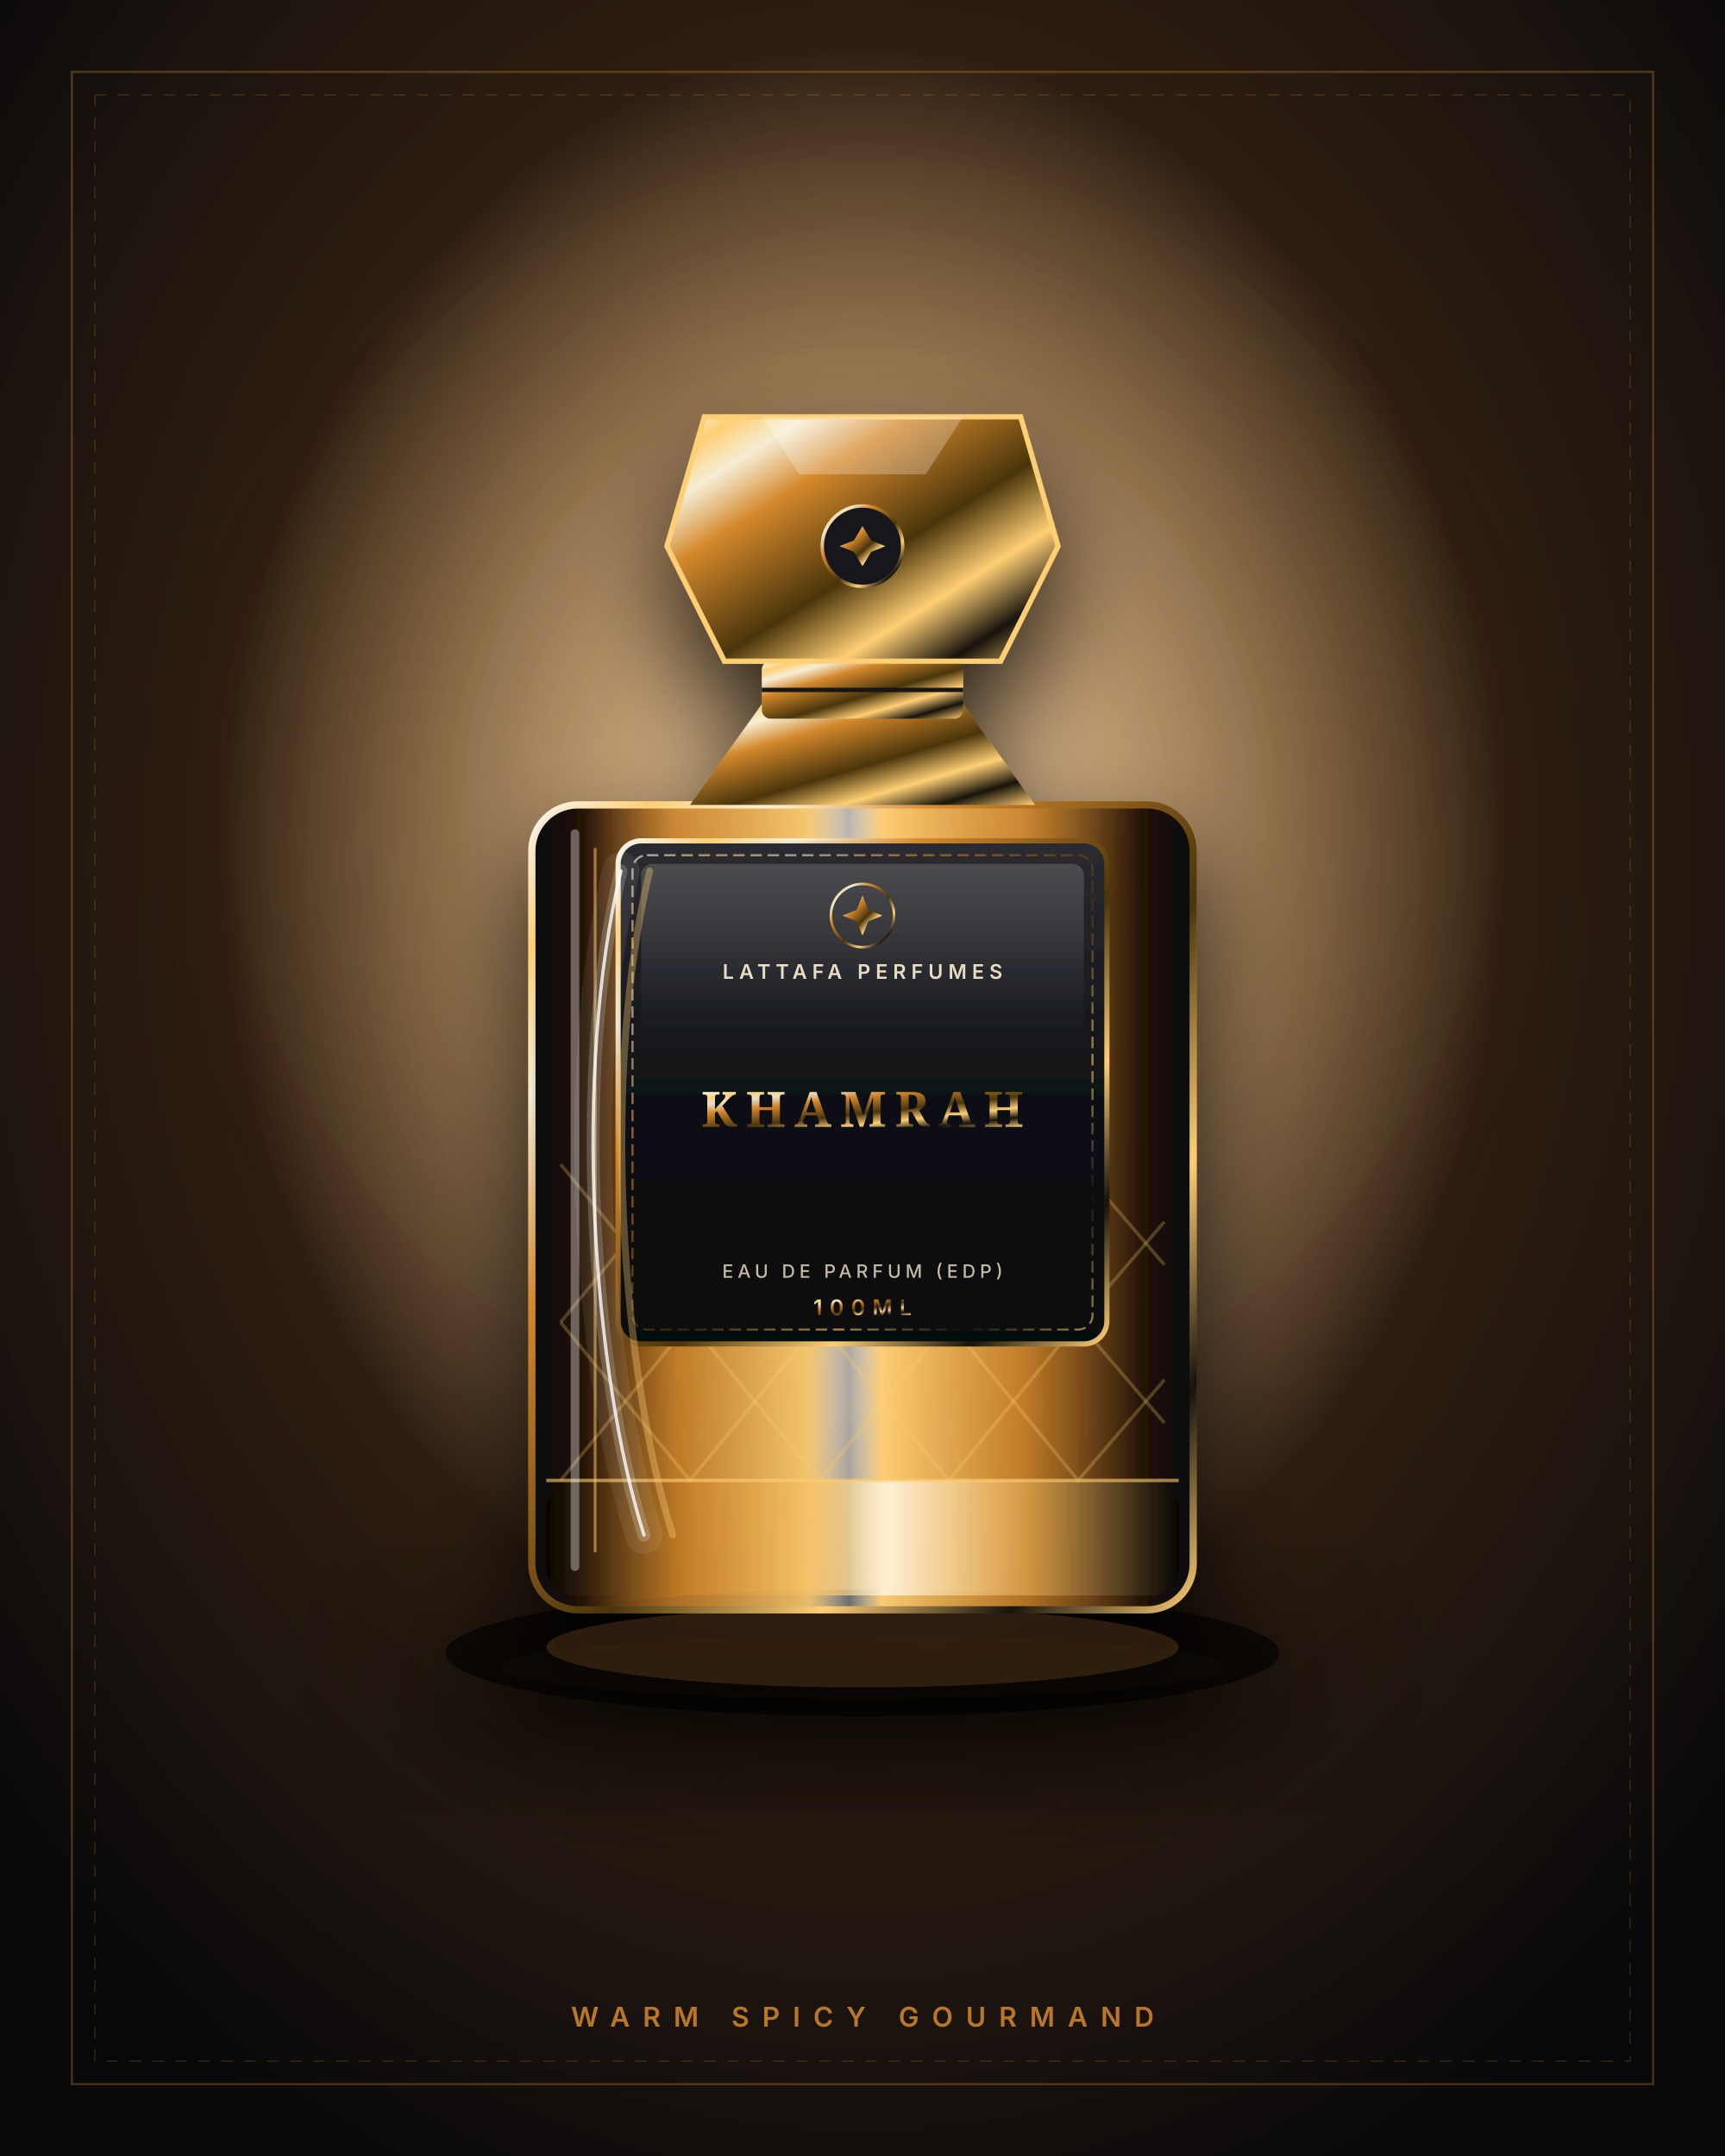
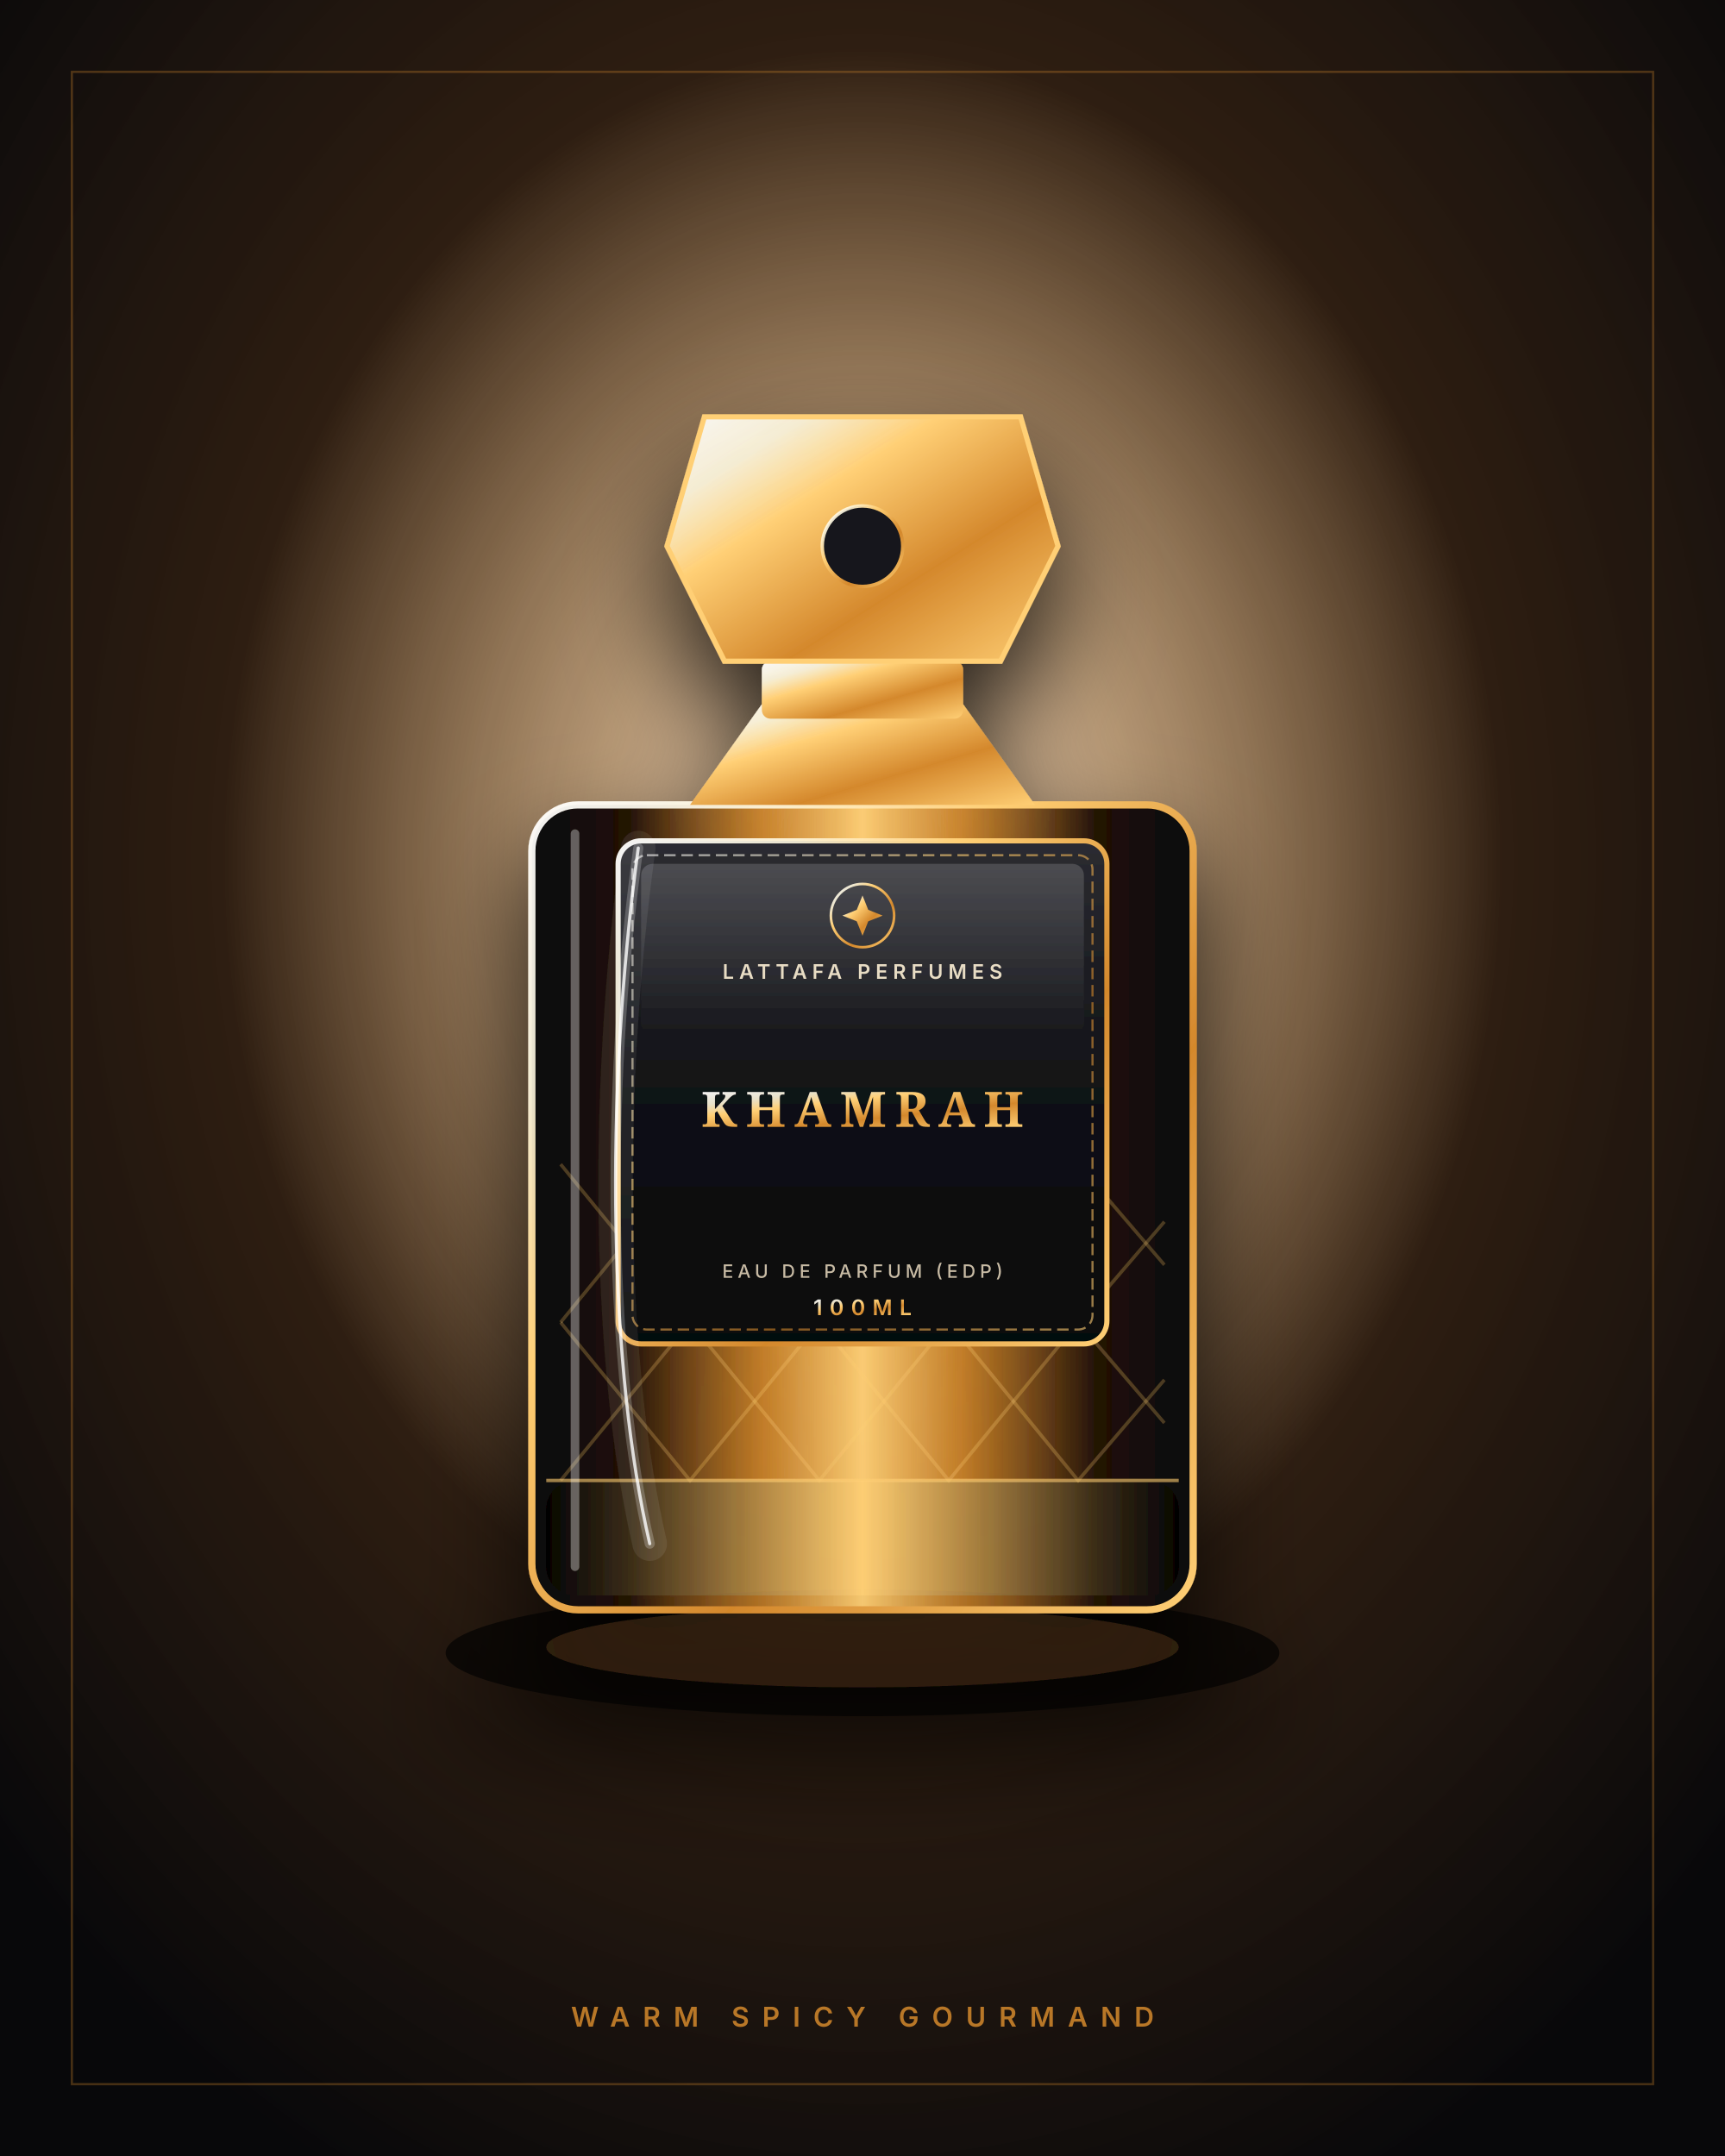
<svg xmlns="http://www.w3.org/2000/svg" viewBox="0 0 600 750" width="600" height="750">
  <defs>
    <radialGradient id="ambG" cx="50%" cy="40%" r="68%">
      <stop offset="0%" stop-color="#d4882c" stop-opacity="0.32" />
      <stop offset="55%" stop-color="#241306" stop-opacity="0.95" />
      <stop offset="100%" stop-color="#08080a" />
    </radialGradient>
    <linearGradient id="metalG" x1="0%" y1="0%" x2="100%" y2="100%">
      <stop offset="0%" stop-color="#ffffff" stop-opacity="0.95" />
-       <stop offset="9%" stop-color="#ffcf75" />
      <stop offset="18%" stop-color="#fff8df" stop-opacity="0.9" />
-       <stop offset="31%" stop-color="#d4882c" />
-       <stop offset="56%" stop-color="#4a350b" />
-       <stop offset="72%" stop-color="#ffcf75" />
-       <stop offset="86%" stop-color="#17130c" />
+       <stop offset="35%" stop-color="#ffcf75" />
+       <stop offset="65%" stop-color="#d4882c" />
      <stop offset="100%" stop-color="#ffcf75" />
    </linearGradient>
    <linearGradient id="bodyG" x1="0%" y1="0%" x2="100%" y2="0%">
      <stop offset="0%" stop-color="#050609" />
-       <stop offset="8%" stop-color="#241306" />
-       <stop offset="22%" stop-color="#d4882c" stop-opacity="0.78" />
-       <stop offset="42%" stop-color="#ffcf75" stop-opacity="0.9" />
-       <stop offset="48%" stop-color="#ffffff" stop-opacity="0.38" />
-       <stop offset="53%" stop-color="#ffcf75" stop-opacity="0.98" />
-       <stop offset="74%" stop-color="#d4882c" stop-opacity="0.82" />
-       <stop offset="92%" stop-color="#241306" />
+       <stop offset="15%" stop-color="#241306" />
+       <stop offset="35%" stop-color="#d4882c" stop-opacity="0.8" />
+       <stop offset="50%" stop-color="#ffcf75" stop-opacity="0.95" />
+       <stop offset="65%" stop-color="#d4882c" stop-opacity="0.8" />
+       <stop offset="85%" stop-color="#241306" />
      <stop offset="100%" stop-color="#050609" />
    </linearGradient>
    <linearGradient id="baseG" x1="0%" y1="0%" x2="100%" y2="0%">
      <stop offset="0%" stop-color="#000000" stop-opacity="0.8" />
-       <stop offset="24%" stop-color="#d4882c" stop-opacity="0.38" />
-       <stop offset="46%" stop-color="#ffcf75" stop-opacity="0.72" />
-       <stop offset="54%" stop-color="#ffffff" stop-opacity="0.78" />
-       <stop offset="76%" stop-color="#ffcf75" stop-opacity="0.36" />
+       <stop offset="50%" stop-color="#ffcf75" stop-opacity="0.75" />
      <stop offset="100%" stop-color="#000000" stop-opacity="0.8" />
    </linearGradient>
    <linearGradient id="labelG" x1="0%" y1="0%" x2="0%" y2="100%">
      <stop offset="0%" stop-color="#2b2b31" />
-       <stop offset="48%" stop-color="#111216" />
+       <stop offset="50%" stop-color="#111216" />
      <stop offset="100%" stop-color="#06070a" />
    </linearGradient>
    <linearGradient id="labelSheen" x1="0%" y1="0%" x2="0%" y2="100%">
      <stop offset="0%" stop-color="#ffffff" stop-opacity="0.75" />
      <stop offset="100%" stop-color="#ffffff" stop-opacity="0" />
    </linearGradient>
-     <radialGradient id="bloomG" cx="50%" cy="45%" r="58%">
-       <stop offset="0%" stop-color="#ffcf75" stop-opacity="0.24" />
-       <stop offset="42%" stop-color="#d4882c" stop-opacity="0.10" />
-       <stop offset="100%" stop-color="#241306" stop-opacity="0" />
-     </radialGradient>
    <filter id="flaconShadow" x="-30%" y="-20%" width="160%" height="150%">
      <feDropShadow dx="0" dy="18" stdDeviation="18" flood-color="#000000" flood-opacity="0.8" />
    </filter>
-     <filter id="softGlow" x="-40%" y="-40%" width="180%" height="180%">
-       <feGaussianBlur stdDeviation="28" />
-     </filter>
  </defs>
  <rect width="600" height="750" fill="url(#ambG)" />
-   <circle cx="300" cy="300" r="245" fill="url(#bloomG)" filter="url(#softGlow)" />
-   <ellipse cx="300" cy="584" rx="174" ry="26" fill="#000000" opacity="0.42" filter="url(#softGlow)" />
-   <ellipse cx="300" cy="580" rx="126" ry="11" fill="#d4882c" opacity="0.14" />
  <rect x="25" y="25" width="550" height="700" fill="none" stroke="#d4882c" stroke-width="0.75" opacity="0.32" />
-   <rect x="33" y="33" width="534" height="684" fill="none" stroke="#d4882c" stroke-width="0.5" stroke-dasharray="4,4" opacity="0.2" />
  <g transform="translate(300, 365)" filter="url(#flaconShadow)">
    <ellipse cx="0" cy="210" rx="145" ry="22" fill="#000000" opacity="0.65" />
    <ellipse cx="0" cy="208" rx="110" ry="14" fill="#d4882c" opacity="0.18" />
    <rect x="-115" y="-85" width="230" height="280" rx="16" fill="url(#bodyG)" stroke="url(#metalG)" stroke-width="2.5" />
    <rect x="-110" y="150" width="220" height="40" rx="10" fill="url(#baseG)" opacity="0.9" />
    <line x1="-110" y1="150" x2="110" y2="150" stroke="#ffcf75" stroke-width="1.2" opacity="0.6" />
    <path d="M-105,40 L-60,95 L-15,40 L30,95 L75,40 L105,75" fill="none" stroke="#ffcf75" stroke-width="1.2" opacity="0.25" />
    <path d="M-105,95 L-60,40 L-15,95 L30,40 L75,95 L105,60" fill="none" stroke="#ffcf75" stroke-width="1.2" opacity="0.25" />
    <path d="M-105,95 L-60,150 L-15,95 L30,150 L75,95 L105,130" fill="none" stroke="#ffcf75" stroke-width="1.2" opacity="0.25" />
    <path d="M-105,150 L-60,95 L-15,150 L30,95 L75,150 L105,115" fill="none" stroke="#ffcf75" stroke-width="1.2" opacity="0.25" />
    <line x1="-100" y1="-75" x2="-100" y2="180" stroke="#ffffff" stroke-width="3" stroke-linecap="round" opacity="0.35" />
-     <line x1="-93" y1="-70" x2="-93" y2="175" stroke="#ffcf75" stroke-width="1" opacity="0.5" />
    <rect x="-85.0" y="-72.5" width="170" height="175" rx="8" fill="url(#labelG)" stroke="url(#metalG)" stroke-width="1.8" />
    <rect x="-80.0" y="-67.5" width="160" height="165" rx="5" fill="none" stroke="url(#metalG)" stroke-width="0.75" stroke-dasharray="4,2" opacity="0.6" />
    <rect x="-77.0" y="-64.5" width="154" height="59.5" rx="4" fill="url(#labelSheen)" opacity="0.22" />
    <g transform="translate(0, -46.5)">
      <circle cx="0" cy="0" r="11" fill="none" stroke="url(#metalG)" stroke-width="0.9" />
      <polygon points="0,-7 2,-2 7,0 2,2 0,7 -2,2 -7,0 -2,-2" fill="url(#metalG)" />
    </g>
-     <text x="0" y="-24.5" font-family="'Inter', -apple-system, sans-serif" font-size="7" font-weight="600" letter-spacing="1.8" fill="#e8dcc4" text-anchor="middle">LATTAFA PERFUMES</text>
+     <text x="0" y="-24.5" font-family="'Inter', sans-serif" font-size="7" font-weight="600" letter-spacing="1.8" fill="#e8dcc4" text-anchor="middle">LATTAFA PERFUMES</text>
    <line x1="-65.0" y1="-16.5" x2="65.0" y2="-16.5" stroke="url(#metalG)" stroke-width="0.6" opacity="0.5" />
-     <text x="0" y="27" font-family="'Cinzel', 'Playfair Display', 'Georgia', serif" font-size="17" font-weight="700" letter-spacing="3" fill="url(#metalG)" text-anchor="middle">KHAMRAH</text>
+     <text x="0" y="27" font-family="'Cinzel', serif" font-size="17" font-weight="700" letter-spacing="3" fill="url(#metalG)" text-anchor="middle">KHAMRAH</text>
    <line x1="-61.0" y1="64.5" x2="61.0" y2="64.5" stroke="url(#metalG)" stroke-width="0.6" opacity="0.5" />
-     <text x="0" y="79.5" font-family="'Inter', -apple-system, sans-serif" font-size="6.4" font-weight="500" letter-spacing="1.5" fill="#c8bba4" text-anchor="middle">EAU DE PARFUM (EDP)</text>
-     <text x="0" y="92.5" font-family="'Inter', -apple-system, sans-serif" font-size="7.5" font-weight="600" letter-spacing="2.5" fill="url(#metalG)" text-anchor="middle">100ML</text>
+     <text x="0" y="79.5" font-family="'Inter', sans-serif" font-size="6.4" font-weight="500" letter-spacing="1.5" fill="#c8bba4" text-anchor="middle">EAU DE PARFUM (EDP)</text>
+     <text x="0" y="92.5" font-family="'Inter', sans-serif" font-size="7.5" font-weight="600" letter-spacing="2.5" fill="url(#metalG)" text-anchor="middle">100ML</text>
    <path d="M-60,-85 L-35,-120 L35,-120 L60,-85 Z" fill="url(#metalG)" />
    <rect x="-35" y="-135" width="70" height="20" rx="3" fill="url(#metalG)" />
-     <line x1="-35" y1="-125" x2="35" y2="-125" stroke="#121316" stroke-width="1.5" />
    <polygon points="-55,-220 55,-220 68,-175 48,-135 -48,-135 -68,-175" fill="url(#metalG)" stroke="#ffcf75" stroke-width="1.8" />
-     <polygon points="-35,-220 35,-220 22,-200 -22,-200" fill="#ffffff" opacity="0.25" />
    <circle cx="0" cy="-175" r="14" fill="#14151a" stroke="url(#metalG)" stroke-width="1.2" />
-     <polygon points="0,-182 3,-177 8,-175 3,-173 0,-168 -3,-173 -8,-175 -3,-177" fill="url(#metalG)" />
-     <path d="M-84,-62 C-101,8 -94,112 -76,169" fill="none" stroke="#ffffff" stroke-width="13" stroke-linecap="round" opacity="0.075" />
-     <path d="M-84,-62 C-101,8 -94,112 -76,169" fill="none" stroke="#ffffff" stroke-width="4.5" stroke-linecap="round" opacity="0.18" />
-     <path d="M-84,-62 C-101,8 -94,112 -76,169" fill="none" stroke="#ffffff" stroke-width="1.15" stroke-linecap="round" opacity="0.78" />
-     <path d="M-84,-62 C-101,8 -94,112 -76,169" fill="none" stroke="#ffcf75" stroke-width="2.4" stroke-linecap="round" opacity="0.34" transform="translate(10,0)" />
+     <path d="M-78,-70 C-90,18 -88,112 -74,172" fill="none" stroke="#ffffff" stroke-width="12" stroke-linecap="round" opacity="0.08" />
+     <path d="M-78,-70 C-90,18 -88,112 -74,172" fill="none" stroke="#ffffff" stroke-width="3.5" stroke-linecap="round" opacity="0.22" />
+     <path d="M-78,-70 C-90,18 -88,112 -74,172" fill="none" stroke="#ffffff" stroke-width="1.1" stroke-linecap="round" opacity="0.8" />
  </g>
-   <text x="300" y="705" font-family="'Inter', -apple-system, sans-serif" font-size="9.5" font-weight="600" letter-spacing="4.5" fill="#d4882c" opacity="0.85" text-anchor="middle">WARM SPICY GOURMAND</text>
+   <text x="300" y="705" font-family="'Inter', sans-serif" font-size="9.5" font-weight="600" letter-spacing="4.5" fill="#d4882c" opacity="0.85" text-anchor="middle">WARM SPICY GOURMAND</text>
</svg>
